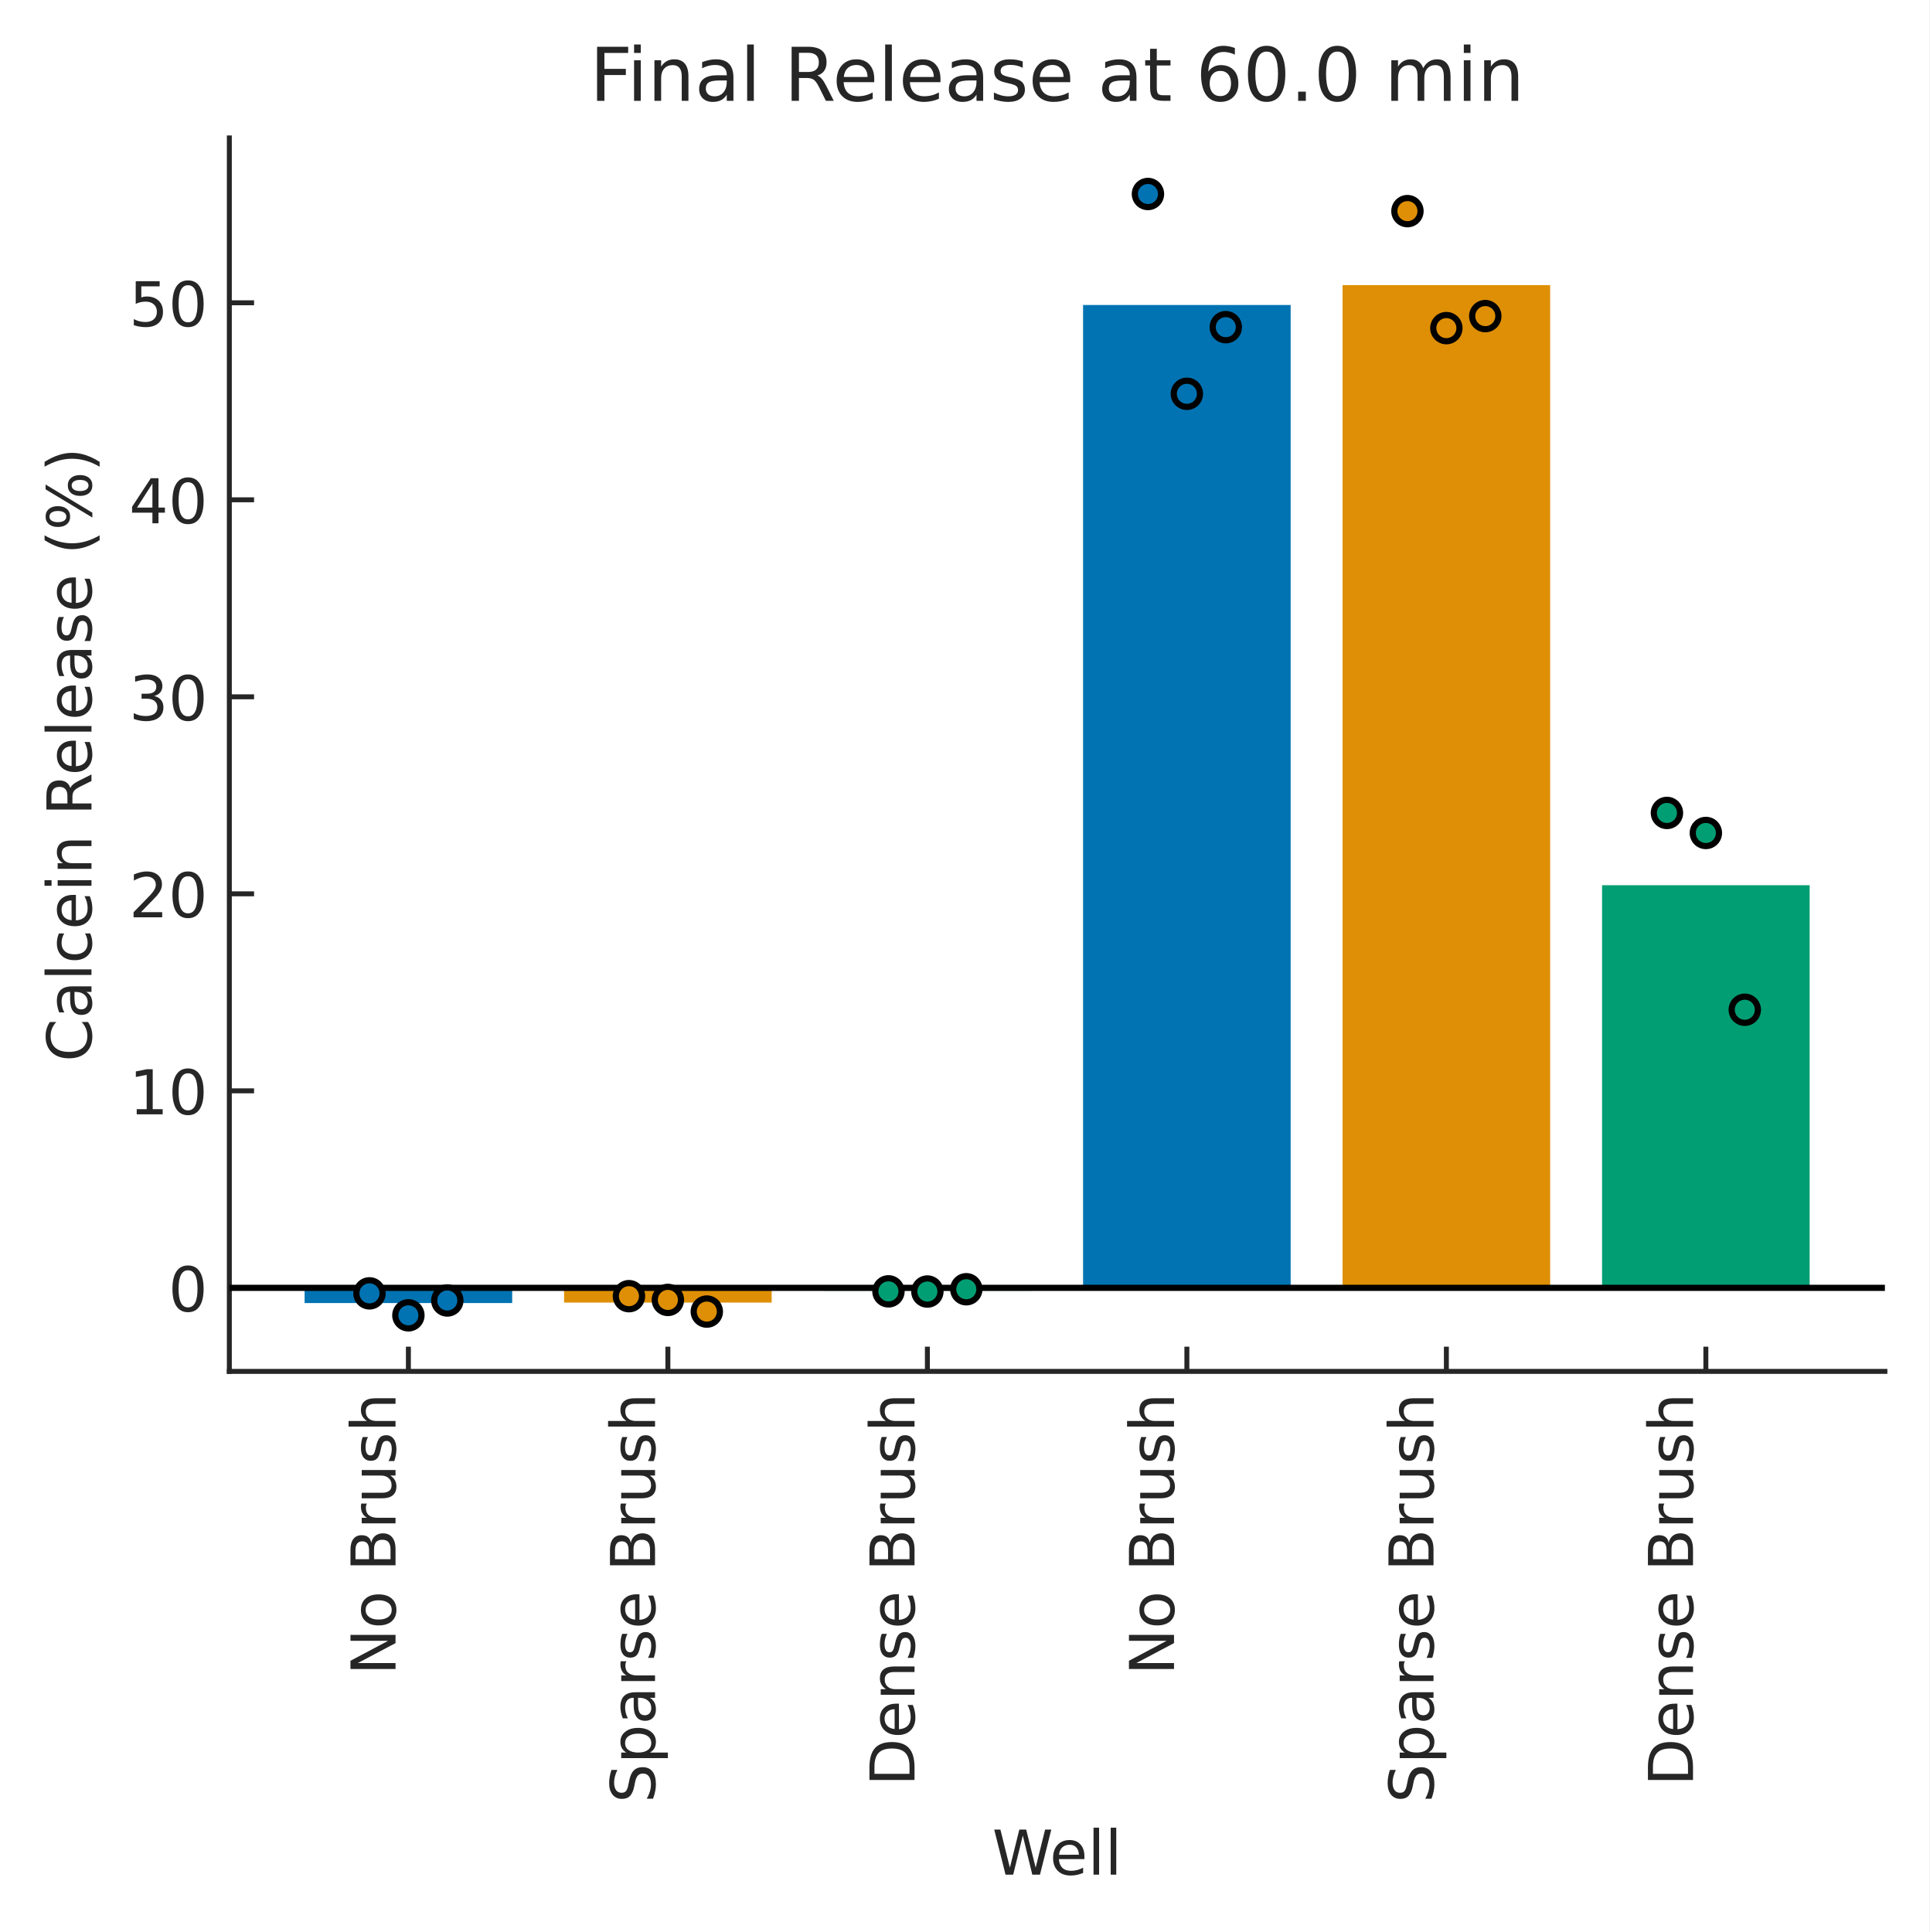
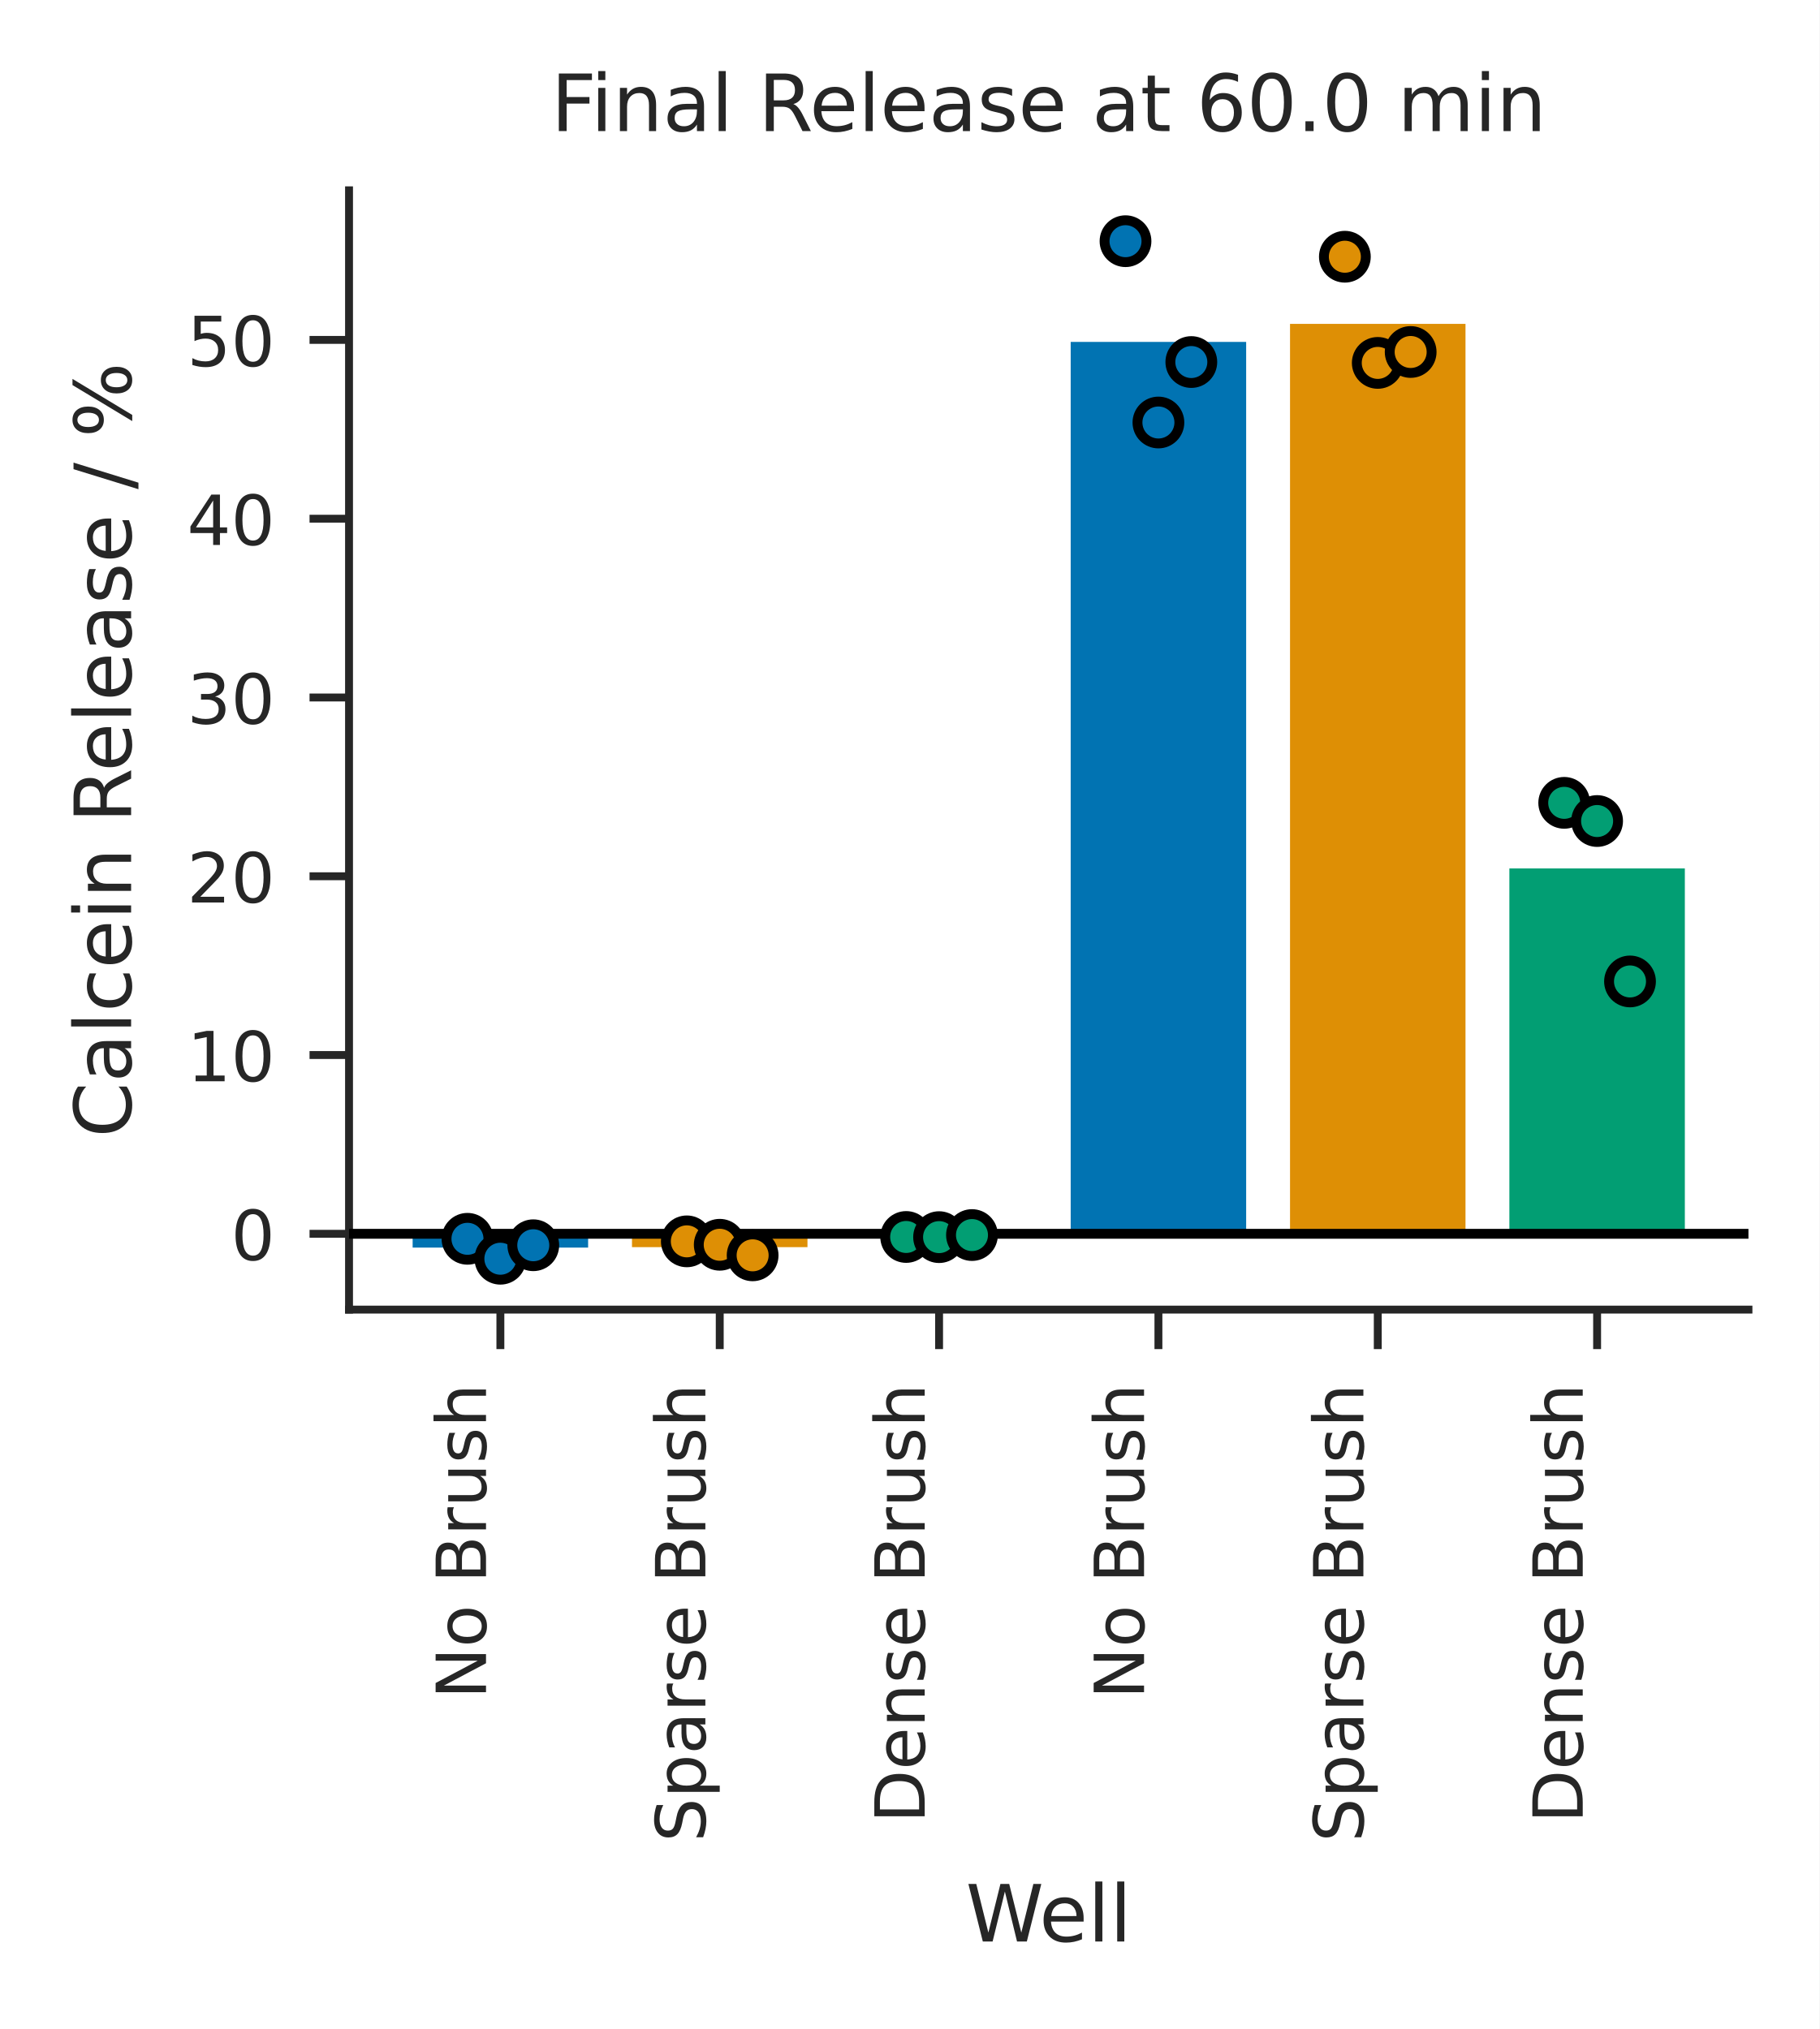
- <svg xmlns="http://www.w3.org/2000/svg" xmlns:xlink="http://www.w3.org/1999/xlink" width="312.143pt" height="312.613pt" viewBox="0 0 312.143 312.613" version="1.1">
+ <svg xmlns="http://www.w3.org/2000/svg" xmlns:xlink="http://www.w3.org/1999/xlink" width="184.282pt" height="205.54pt" viewBox="0 0 184.282 205.54" version="1.1">
  <defs>
    <style type="text/css">*{stroke-linejoin: round; stroke-linecap: butt}</style>
  </defs>
  <g id="figure_1">
    <g id="patch_1">
-       <path d="M 0 312.613  L 312.143 312.613  L 312.143 0  L 0 0  z " style="fill: #ffffff" />
+       <path d="M 0 205.54  L 184.282 205.54  L 184.282 0  L 0 0  z " style="fill: #ffffff" />
    </g>
    <g id="axes_1">
      <g id="patch_2">
-         <path d="M 37.103 221.902  L 304.943 221.902  L 304.943 22.318  L 37.103 22.318  z " style="fill: #ffffff" />
+         <path d="M 35.35 132.665  L 177.082 132.665  L 177.082 19.279  L 35.35 19.279  z " style="fill: #ffffff" />
      </g>
      <g id="matplotlib.axis_1">
        <g id="xtick_1">
          <g id="line2d_1">
            <defs>
-               <path id="md9f1389d0d" d="M 0 0  L 0 -4  " style="stroke: #262626; stroke-width: 0.8" />
+               <path id="md1f7e97b6f" d="M 0 0  L 0 4  " style="stroke: #262626; stroke-width: 0.8" />
            </defs>
            <g>
-               <use xlink:href="#md9f1389d0d" x="66.07" y="221.902" style="fill: #262626; stroke: #262626; stroke-width: 0.8" />
+               <use xlink:href="#md1f7e97b6f" x="50.678" y="132.665" style="fill: #262626; stroke: #262626; stroke-width: 0.8" />
            </g>
          </g>
          <g id="text_1">
-             <g style="fill: #262626" transform="translate(63.99046 271.0365) rotate(-90) scale(0.1 -0.1)">
+             <g style="fill: #262626" transform="translate(49.22263 172.1086) rotate(-90) scale(0.07 -0.07)">
              <defs>
                <path id="DejaVuSans-4e" d="M 628 4666  L 1478 4666  L 3547 763  L 3547 4666  L 4159 4666  L 4159 0  L 3309 0  L 1241 3903  L 1241 0  L 628 0  L 628 4666  z " transform="scale(0.015625)" />
                <path id="DejaVuSans-6f" d="M 1959 3097  Q 1497 3097 1228 2736  Q 959 2375 959 1747  Q 959 1119 1226 758  Q 1494 397 1959 397  Q 2419 397 2687 759  Q 2956 1122 2956 1747  Q 2956 2369 2687 2733  Q 2419 3097 1959 3097  z M 1959 3584  Q 2709 3584 3137 3096  Q 3566 2609 3566 1747  Q 3566 888 3137 398  Q 2709 -91 1959 -91  Q 1206 -91 779 398  Q 353 888 353 1747  Q 353 2609 779 3096  Q 1206 3584 1959 3584  z " transform="scale(0.015625)" />
                <path id="DejaVuSans-20" transform="scale(0.015625)" />
                <path id="DejaVuSans-42" d="M 1259 2228  L 1259 519  L 2272 519  Q 2781 519 3026 730  Q 3272 941 3272 1375  Q 3272 1813 3026 2020  Q 2781 2228 2272 2228  L 1259 2228  z M 1259 4147  L 1259 2741  L 2194 2741  Q 2656 2741 2882 2914  Q 3109 3088 3109 3444  Q 3109 3797 2882 3972  Q 2656 4147 2194 4147  L 1259 4147  z M 628 4666  L 2241 4666  Q 2963 4666 3353 4366  Q 3744 4066 3744 3513  Q 3744 3084 3544 2831  Q 3344 2578 2956 2516  Q 3422 2416 3680 2098  Q 3938 1781 3938 1306  Q 3938 681 3513 340  Q 3088 0 2303 0  L 628 0  L 628 4666  z " transform="scale(0.015625)" />
                <path id="DejaVuSans-72" d="M 2631 2963  Q 2534 3019 2420 3045  Q 2306 3072 2169 3072  Q 1681 3072 1420 2755  Q 1159 2438 1159 1844  L 1159 0  L 581 0  L 581 3500  L 1159 3500  L 1159 2956  Q 1341 3275 1631 3429  Q 1922 3584 2338 3584  Q 2397 3584 2469 3576  Q 2541 3569 2628 3553  L 2631 2963  z " transform="scale(0.015625)" />
                <path id="DejaVuSans-75" d="M 544 1381  L 544 3500  L 1119 3500  L 1119 1403  Q 1119 906 1312 657  Q 1506 409 1894 409  Q 2359 409 2629 706  Q 2900 1003 2900 1516  L 2900 3500  L 3475 3500  L 3475 0  L 2900 0  L 2900 538  Q 2691 219 2414 64  Q 2138 -91 1772 -91  Q 1169 -91 856 284  Q 544 659 544 1381  z M 1991 3584  L 1991 3584  z " transform="scale(0.015625)" />
                <path id="DejaVuSans-73" d="M 2834 3397  L 2834 2853  Q 2591 2978 2328 3040  Q 2066 3103 1784 3103  Q 1356 3103 1142 2972  Q 928 2841 928 2578  Q 928 2378 1081 2264  Q 1234 2150 1697 2047  L 1894 2003  Q 2506 1872 2764 1633  Q 3022 1394 3022 966  Q 3022 478 2636 193  Q 2250 -91 1575 -91  Q 1294 -91 989 -36  Q 684 19 347 128  L 347 722  Q 666 556 975 473  Q 1284 391 1588 391  Q 1994 391 2212 530  Q 2431 669 2431 922  Q 2431 1156 2273 1281  Q 2116 1406 1581 1522  L 1381 1569  Q 847 1681 609 1914  Q 372 2147 372 2553  Q 372 3047 722 3315  Q 1072 3584 1716 3584  Q 2034 3584 2315 3537  Q 2597 3491 2834 3397  z " transform="scale(0.015625)" />
                <path id="DejaVuSans-68" d="M 3513 2113  L 3513 0  L 2938 0  L 2938 2094  Q 2938 2591 2744 2837  Q 2550 3084 2163 3084  Q 1697 3084 1428 2787  Q 1159 2491 1159 1978  L 1159 0  L 581 0  L 581 4863  L 1159 4863  L 1159 2956  Q 1366 3272 1645 3428  Q 1925 3584 2291 3584  Q 2894 3584 3203 3211  Q 3513 2838 3513 2113  z " transform="scale(0.015625)" />
              </defs>
              <use xlink:href="#DejaVuSans-4e" />
              <use xlink:href="#DejaVuSans-6f" transform="translate(74.80469 0)" />
              <use xlink:href="#DejaVuSans-20" transform="translate(135.9863 0)" />
              <use xlink:href="#DejaVuSans-42" transform="translate(167.7734 0)" />
              <use xlink:href="#DejaVuSans-72" transform="translate(236.377 0)" />
              <use xlink:href="#DejaVuSans-75" transform="translate(277.4902 0)" />
              <use xlink:href="#DejaVuSans-73" transform="translate(340.8691 0)" />
              <use xlink:href="#DejaVuSans-68" transform="translate(392.9688 0)" />
            </g>
          </g>
        </g>
        <g id="xtick_2">
          <g id="line2d_2">
            <g>
-               <use xlink:href="#md9f1389d0d" x="108.051" y="221.902" style="fill: #262626; stroke: #262626; stroke-width: 0.8" />
+               <use xlink:href="#md1f7e97b6f" x="72.894" y="132.665" style="fill: #262626; stroke: #262626; stroke-width: 0.8" />
            </g>
          </g>
          <g id="text_2">
-             <g style="fill: #262626" transform="translate(105.9717 291.7349) rotate(-90) scale(0.1 -0.1)">
+             <g style="fill: #262626" transform="translate(71.43772 186.5975) rotate(-90) scale(0.07 -0.07)">
              <defs>
                <path id="DejaVuSans-53" d="M 3425 4513  L 3425 3897  Q 3066 4069 2747 4153  Q 2428 4238 2131 4238  Q 1616 4238 1336 4038  Q 1056 3838 1056 3469  Q 1056 3159 1242 3001  Q 1428 2844 1947 2747  L 2328 2669  Q 3034 2534 3370 2195  Q 3706 1856 3706 1288  Q 3706 609 3251 259  Q 2797 -91 1919 -91  Q 1588 -91 1214 -16  Q 841 59 441 206  L 441 856  Q 825 641 1194 531  Q 1563 422 1919 422  Q 2459 422 2753 634  Q 3047 847 3047 1241  Q 3047 1584 2836 1778  Q 2625 1972 2144 2069  L 1759 2144  Q 1053 2284 737 2584  Q 422 2884 422 3419  Q 422 4038 858 4394  Q 1294 4750 2059 4750  Q 2388 4750 2728 4690  Q 3069 4631 3425 4513  z " transform="scale(0.015625)" />
                <path id="DejaVuSans-70" d="M 1159 525  L 1159 -1331  L 581 -1331  L 581 3500  L 1159 3500  L 1159 2969  Q 1341 3281 1617 3432  Q 1894 3584 2278 3584  Q 2916 3584 3314 3078  Q 3713 2572 3713 1747  Q 3713 922 3314 415  Q 2916 -91 2278 -91  Q 1894 -91 1617 61  Q 1341 213 1159 525  z M 3116 1747  Q 3116 2381 2855 2742  Q 2594 3103 2138 3103  Q 1681 3103 1420 2742  Q 1159 2381 1159 1747  Q 1159 1113 1420 752  Q 1681 391 2138 391  Q 2594 391 2855 752  Q 3116 1113 3116 1747  z " transform="scale(0.015625)" />
                <path id="DejaVuSans-61" d="M 2194 1759  Q 1497 1759 1228 1600  Q 959 1441 959 1056  Q 959 750 1161 570  Q 1363 391 1709 391  Q 2188 391 2477 730  Q 2766 1069 2766 1631  L 2766 1759  L 2194 1759  z M 3341 1997  L 3341 0  L 2766 0  L 2766 531  Q 2569 213 2275 61  Q 1981 -91 1556 -91  Q 1019 -91 701 211  Q 384 513 384 1019  Q 384 1609 779 1909  Q 1175 2209 1959 2209  L 2766 2209  L 2766 2266  Q 2766 2663 2505 2880  Q 2244 3097 1772 3097  Q 1472 3097 1187 3025  Q 903 2953 641 2809  L 641 3341  Q 956 3463 1253 3523  Q 1550 3584 1831 3584  Q 2591 3584 2966 3190  Q 3341 2797 3341 1997  z " transform="scale(0.015625)" />
                <path id="DejaVuSans-65" d="M 3597 1894  L 3597 1613  L 953 1613  Q 991 1019 1311 708  Q 1631 397 2203 397  Q 2534 397 2845 478  Q 3156 559 3463 722  L 3463 178  Q 3153 47 2828 -22  Q 2503 -91 2169 -91  Q 1331 -91 842 396  Q 353 884 353 1716  Q 353 2575 817 3079  Q 1281 3584 2069 3584  Q 2775 3584 3186 3129  Q 3597 2675 3597 1894  z M 3022 2063  Q 3016 2534 2758 2815  Q 2500 3097 2075 3097  Q 1594 3097 1305 2825  Q 1016 2553 972 2059  L 3022 2063  z " transform="scale(0.015625)" />
              </defs>
              <use xlink:href="#DejaVuSans-53" />
              <use xlink:href="#DejaVuSans-70" transform="translate(63.47656 0)" />
              <use xlink:href="#DejaVuSans-61" transform="translate(126.9531 0)" />
              <use xlink:href="#DejaVuSans-72" transform="translate(188.2324 0)" />
              <use xlink:href="#DejaVuSans-73" transform="translate(229.3457 0)" />
              <use xlink:href="#DejaVuSans-65" transform="translate(281.4453 0)" />
              <use xlink:href="#DejaVuSans-20" transform="translate(342.9688 0)" />
              <use xlink:href="#DejaVuSans-42" transform="translate(374.7559 0)" />
              <use xlink:href="#DejaVuSans-72" transform="translate(443.3594 0)" />
              <use xlink:href="#DejaVuSans-75" transform="translate(484.4727 0)" />
              <use xlink:href="#DejaVuSans-73" transform="translate(547.8516 0)" />
              <use xlink:href="#DejaVuSans-68" transform="translate(599.9512 0)" />
            </g>
          </g>
        </g>
        <g id="xtick_3">
          <g id="line2d_3">
            <g>
-               <use xlink:href="#md9f1389d0d" x="150.033" y="221.902" style="fill: #262626; stroke: #262626; stroke-width: 0.8" />
+               <use xlink:href="#md1f7e97b6f" x="95.109" y="132.665" style="fill: #262626; stroke: #262626; stroke-width: 0.8" />
            </g>
          </g>
          <g id="text_3">
-             <g style="fill: #262626" transform="translate(147.9528 288.9896) rotate(-90) scale(0.1 -0.1)">
+             <g style="fill: #262626" transform="translate(93.65282 184.6758) rotate(-90) scale(0.07 -0.07)">
              <defs>
                <path id="DejaVuSans-44" d="M 1259 4147  L 1259 519  L 2022 519  Q 2988 519 3436 956  Q 3884 1394 3884 2338  Q 3884 3275 3436 3711  Q 2988 4147 2022 4147  L 1259 4147  z M 628 4666  L 1925 4666  Q 3281 4666 3915 4102  Q 4550 3538 4550 2338  Q 4550 1131 3912 565  Q 3275 0 1925 0  L 628 0  L 628 4666  z " transform="scale(0.015625)" />
                <path id="DejaVuSans-6e" d="M 3513 2113  L 3513 0  L 2938 0  L 2938 2094  Q 2938 2591 2744 2837  Q 2550 3084 2163 3084  Q 1697 3084 1428 2787  Q 1159 2491 1159 1978  L 1159 0  L 581 0  L 581 3500  L 1159 3500  L 1159 2956  Q 1366 3272 1645 3428  Q 1925 3584 2291 3584  Q 2894 3584 3203 3211  Q 3513 2838 3513 2113  z " transform="scale(0.015625)" />
              </defs>
              <use xlink:href="#DejaVuSans-44" />
              <use xlink:href="#DejaVuSans-65" transform="translate(77.00195 0)" />
              <use xlink:href="#DejaVuSans-6e" transform="translate(138.5254 0)" />
              <use xlink:href="#DejaVuSans-73" transform="translate(201.9043 0)" />
              <use xlink:href="#DejaVuSans-65" transform="translate(254.0039 0)" />
              <use xlink:href="#DejaVuSans-20" transform="translate(315.5273 0)" />
              <use xlink:href="#DejaVuSans-42" transform="translate(347.3145 0)" />
              <use xlink:href="#DejaVuSans-72" transform="translate(415.918 0)" />
              <use xlink:href="#DejaVuSans-75" transform="translate(457.0312 0)" />
              <use xlink:href="#DejaVuSans-73" transform="translate(520.4102 0)" />
              <use xlink:href="#DejaVuSans-68" transform="translate(572.5098 0)" />
            </g>
          </g>
        </g>
        <g id="xtick_4">
          <g id="line2d_4">
            <g>
-               <use xlink:href="#md9f1389d0d" x="192.014" y="221.902" style="fill: #262626; stroke: #262626; stroke-width: 0.8" />
+               <use xlink:href="#md1f7e97b6f" x="117.324" y="132.665" style="fill: #262626; stroke: #262626; stroke-width: 0.8" />
            </g>
          </g>
          <g id="text_4">
-             <g style="fill: #262626" transform="translate(189.934 271.0365) rotate(-90) scale(0.1 -0.1)">
+             <g style="fill: #262626" transform="translate(115.8679 172.1086) rotate(-90) scale(0.07 -0.07)">
              <use xlink:href="#DejaVuSans-4e" />
              <use xlink:href="#DejaVuSans-6f" transform="translate(74.80469 0)" />
              <use xlink:href="#DejaVuSans-20" transform="translate(135.9863 0)" />
              <use xlink:href="#DejaVuSans-42" transform="translate(167.7734 0)" />
              <use xlink:href="#DejaVuSans-72" transform="translate(236.377 0)" />
              <use xlink:href="#DejaVuSans-75" transform="translate(277.4902 0)" />
              <use xlink:href="#DejaVuSans-73" transform="translate(340.8691 0)" />
              <use xlink:href="#DejaVuSans-68" transform="translate(392.9688 0)" />
            </g>
          </g>
        </g>
        <g id="xtick_5">
          <g id="line2d_5">
            <g>
-               <use xlink:href="#md9f1389d0d" x="233.995" y="221.902" style="fill: #262626; stroke: #262626; stroke-width: 0.8" />
+               <use xlink:href="#md1f7e97b6f" x="139.539" y="132.665" style="fill: #262626; stroke: #262626; stroke-width: 0.8" />
            </g>
          </g>
          <g id="text_5">
-             <g style="fill: #262626" transform="translate(231.9152 291.7349) rotate(-90) scale(0.1 -0.1)">
+             <g style="fill: #262626" transform="translate(138.083 186.5975) rotate(-90) scale(0.07 -0.07)">
              <use xlink:href="#DejaVuSans-53" />
              <use xlink:href="#DejaVuSans-70" transform="translate(63.47656 0)" />
              <use xlink:href="#DejaVuSans-61" transform="translate(126.9531 0)" />
              <use xlink:href="#DejaVuSans-72" transform="translate(188.2324 0)" />
              <use xlink:href="#DejaVuSans-73" transform="translate(229.3457 0)" />
              <use xlink:href="#DejaVuSans-65" transform="translate(281.4453 0)" />
              <use xlink:href="#DejaVuSans-20" transform="translate(342.9688 0)" />
              <use xlink:href="#DejaVuSans-42" transform="translate(374.7559 0)" />
              <use xlink:href="#DejaVuSans-72" transform="translate(443.3594 0)" />
              <use xlink:href="#DejaVuSans-75" transform="translate(484.4727 0)" />
              <use xlink:href="#DejaVuSans-73" transform="translate(547.8516 0)" />
              <use xlink:href="#DejaVuSans-68" transform="translate(599.9512 0)" />
            </g>
          </g>
        </g>
        <g id="xtick_6">
          <g id="line2d_6">
            <g>
-               <use xlink:href="#md9f1389d0d" x="275.976" y="221.902" style="fill: #262626; stroke: #262626; stroke-width: 0.8" />
+               <use xlink:href="#md1f7e97b6f" x="161.754" y="132.665" style="fill: #262626; stroke: #262626; stroke-width: 0.8" />
            </g>
          </g>
          <g id="text_6">
-             <g style="fill: #262626" transform="translate(273.8964 288.9896) rotate(-90) scale(0.1 -0.1)">
+             <g style="fill: #262626" transform="translate(160.2981 184.6758) rotate(-90) scale(0.07 -0.07)">
              <use xlink:href="#DejaVuSans-44" />
              <use xlink:href="#DejaVuSans-65" transform="translate(77.00195 0)" />
              <use xlink:href="#DejaVuSans-6e" transform="translate(138.5254 0)" />
              <use xlink:href="#DejaVuSans-73" transform="translate(201.9043 0)" />
              <use xlink:href="#DejaVuSans-65" transform="translate(254.0039 0)" />
              <use xlink:href="#DejaVuSans-20" transform="translate(315.5273 0)" />
              <use xlink:href="#DejaVuSans-42" transform="translate(347.3145 0)" />
              <use xlink:href="#DejaVuSans-72" transform="translate(415.918 0)" />
              <use xlink:href="#DejaVuSans-75" transform="translate(457.0312 0)" />
              <use xlink:href="#DejaVuSans-73" transform="translate(520.4102 0)" />
              <use xlink:href="#DejaVuSans-68" transform="translate(572.5098 0)" />
            </g>
          </g>
        </g>
        <g id="text_7">
-           <g style="fill: #262626" transform="translate(160.5184 303.3334) scale(0.1 -0.1)">
+           <g style="fill: #262626" transform="translate(97.81239 196.6763) scale(0.08 -0.08)">
            <defs>
              <path id="DejaVuSans-57" d="M 213 4666  L 850 4666  L 1831 722  L 2809 4666  L 3519 4666  L 4500 722  L 5478 4666  L 6119 4666  L 4947 0  L 4153 0  L 3169 4050  L 2175 0  L 1381 0  L 213 4666  z " transform="scale(0.015625)" />
              <path id="DejaVuSans-6c" d="M 603 4863  L 1178 4863  L 1178 0  L 603 0  L 603 4863  z " transform="scale(0.015625)" />
            </defs>
            <use xlink:href="#DejaVuSans-57" />
            <use xlink:href="#DejaVuSans-65" transform="translate(93.00195 0)" />
            <use xlink:href="#DejaVuSans-6c" transform="translate(154.5254 0)" />
            <use xlink:href="#DejaVuSans-6c" transform="translate(182.3086 0)" />
          </g>
        </g>
      </g>
      <g id="matplotlib.axis_2">
        <g id="ytick_1">
          <g id="line2d_7">
            <defs>
-               <path id="m6a4fdbbf74" d="M 0 0  L 4 0  " style="stroke: #262626; stroke-width: 0.8" />
+               <path id="m9049301c0d" d="M 0 0  L -4 0  " style="stroke: #262626; stroke-width: 0.8" />
            </defs>
            <g>
-               <use xlink:href="#m6a4fdbbf74" x="37.103" y="208.385" style="fill: #262626; stroke: #262626; stroke-width: 0.8" />
+               <use xlink:href="#m9049301c0d" x="35.35" y="124.985" style="fill: #262626; stroke: #262626; stroke-width: 0.8" />
            </g>
          </g>
          <g id="text_8">
-             <g style="fill: #262626" transform="translate(27.24063 212.1838) scale(0.1 -0.1)">
+             <g style="fill: #262626" transform="translate(23.39625 127.6446) scale(0.07 -0.07)">
              <defs>
                <path id="DejaVuSans-30" d="M 2034 4250  Q 1547 4250 1301 3770  Q 1056 3291 1056 2328  Q 1056 1369 1301 889  Q 1547 409 2034 409  Q 2525 409 2770 889  Q 3016 1369 3016 2328  Q 3016 3291 2770 3770  Q 2525 4250 2034 4250  z M 2034 4750  Q 2819 4750 3233 4129  Q 3647 3509 3647 2328  Q 3647 1150 3233 529  Q 2819 -91 2034 -91  Q 1250 -91 836 529  Q 422 1150 422 2328  Q 422 3509 836 4129  Q 1250 4750 2034 4750  z " transform="scale(0.015625)" />
              </defs>
              <use xlink:href="#DejaVuSans-30" />
            </g>
          </g>
        </g>
        <g id="ytick_2">
          <g id="line2d_8">
            <g>
-               <use xlink:href="#m6a4fdbbf74" x="37.103" y="176.506" style="fill: #262626; stroke: #262626; stroke-width: 0.8" />
+               <use xlink:href="#m9049301c0d" x="35.35" y="106.875" style="fill: #262626; stroke: #262626; stroke-width: 0.8" />
            </g>
          </g>
          <g id="text_9">
-             <g style="fill: #262626" transform="translate(20.87813 180.3056) scale(0.1 -0.1)">
+             <g style="fill: #262626" transform="translate(18.9425 109.5342) scale(0.07 -0.07)">
              <defs>
                <path id="DejaVuSans-31" d="M 794 531  L 1825 531  L 1825 4091  L 703 3866  L 703 4441  L 1819 4666  L 2450 4666  L 2450 531  L 3481 531  L 3481 0  L 794 0  L 794 531  z " transform="scale(0.015625)" />
              </defs>
              <use xlink:href="#DejaVuSans-31" />
              <use xlink:href="#DejaVuSans-30" transform="translate(63.62305 0)" />
            </g>
          </g>
        </g>
        <g id="ytick_3">
          <g id="line2d_9">
            <g>
-               <use xlink:href="#m6a4fdbbf74" x="37.103" y="144.628" style="fill: #262626; stroke: #262626; stroke-width: 0.8" />
+               <use xlink:href="#m9049301c0d" x="35.35" y="88.764" style="fill: #262626; stroke: #262626; stroke-width: 0.8" />
            </g>
          </g>
          <g id="text_10">
-             <g style="fill: #262626" transform="translate(20.87813 148.4274) scale(0.1 -0.1)">
+             <g style="fill: #262626" transform="translate(18.9425 91.42388) scale(0.07 -0.07)">
              <defs>
                <path id="DejaVuSans-32" d="M 1228 531  L 3431 531  L 3431 0  L 469 0  L 469 531  Q 828 903 1448 1529  Q 2069 2156 2228 2338  Q 2531 2678 2651 2914  Q 2772 3150 2772 3378  Q 2772 3750 2511 3984  Q 2250 4219 1831 4219  Q 1534 4219 1204 4116  Q 875 4013 500 3803  L 500 4441  Q 881 4594 1212 4672  Q 1544 4750 1819 4750  Q 2544 4750 2975 4387  Q 3406 4025 3406 3419  Q 3406 3131 3298 2873  Q 3191 2616 2906 2266  Q 2828 2175 2409 1742  Q 1991 1309 1228 531  z " transform="scale(0.015625)" />
              </defs>
              <use xlink:href="#DejaVuSans-32" />
              <use xlink:href="#DejaVuSans-30" transform="translate(63.62305 0)" />
            </g>
          </g>
        </g>
        <g id="ytick_4">
          <g id="line2d_10">
            <g>
-               <use xlink:href="#m6a4fdbbf74" x="37.103" y="112.75" style="fill: #262626; stroke: #262626; stroke-width: 0.8" />
+               <use xlink:href="#m9049301c0d" x="35.35" y="70.654" style="fill: #262626; stroke: #262626; stroke-width: 0.8" />
            </g>
          </g>
          <g id="text_11">
-             <g style="fill: #262626" transform="translate(20.87813 116.5492) scale(0.1 -0.1)">
+             <g style="fill: #262626" transform="translate(18.9425 73.31353) scale(0.07 -0.07)">
              <defs>
                <path id="DejaVuSans-33" d="M 2597 2516  Q 3050 2419 3304 2112  Q 3559 1806 3559 1356  Q 3559 666 3084 287  Q 2609 -91 1734 -91  Q 1441 -91 1130 -33  Q 819 25 488 141  L 488 750  Q 750 597 1062 519  Q 1375 441 1716 441  Q 2309 441 2620 675  Q 2931 909 2931 1356  Q 2931 1769 2642 2001  Q 2353 2234 1838 2234  L 1294 2234  L 1294 2753  L 1863 2753  Q 2328 2753 2575 2939  Q 2822 3125 2822 3475  Q 2822 3834 2567 4026  Q 2313 4219 1838 4219  Q 1578 4219 1281 4162  Q 984 4106 628 3988  L 628 4550  Q 988 4650 1302 4700  Q 1616 4750 1894 4750  Q 2613 4750 3031 4423  Q 3450 4097 3450 3541  Q 3450 3153 3228 2886  Q 3006 2619 2597 2516  z " transform="scale(0.015625)" />
              </defs>
              <use xlink:href="#DejaVuSans-33" />
              <use xlink:href="#DejaVuSans-30" transform="translate(63.62305 0)" />
            </g>
          </g>
        </g>
        <g id="ytick_5">
          <g id="line2d_11">
            <g>
-               <use xlink:href="#m6a4fdbbf74" x="37.103" y="80.872" style="fill: #262626; stroke: #262626; stroke-width: 0.8" />
+               <use xlink:href="#m9049301c0d" x="35.35" y="52.544" style="fill: #262626; stroke: #262626; stroke-width: 0.8" />
            </g>
          </g>
          <g id="text_12">
-             <g style="fill: #262626" transform="translate(20.87813 84.67104) scale(0.1 -0.1)">
+             <g style="fill: #262626" transform="translate(18.9425 55.20319) scale(0.07 -0.07)">
              <defs>
                <path id="DejaVuSans-34" d="M 2419 4116  L 825 1625  L 2419 1625  L 2419 4116  z M 2253 4666  L 3047 4666  L 3047 1625  L 3713 1625  L 3713 1100  L 3047 1100  L 3047 0  L 2419 0  L 2419 1100  L 313 1100  L 313 1709  L 2253 4666  z " transform="scale(0.015625)" />
              </defs>
              <use xlink:href="#DejaVuSans-34" />
              <use xlink:href="#DejaVuSans-30" transform="translate(63.62305 0)" />
            </g>
          </g>
        </g>
        <g id="ytick_6">
          <g id="line2d_12">
            <g>
-               <use xlink:href="#m6a4fdbbf74" x="37.103" y="48.994" style="fill: #262626; stroke: #262626; stroke-width: 0.8" />
+               <use xlink:href="#m9049301c0d" x="35.35" y="34.433" style="fill: #262626; stroke: #262626; stroke-width: 0.8" />
            </g>
          </g>
          <g id="text_13">
-             <g style="fill: #262626" transform="translate(20.87813 52.79285) scale(0.1 -0.1)">
+             <g style="fill: #262626" transform="translate(18.9425 37.09284) scale(0.07 -0.07)">
              <defs>
                <path id="DejaVuSans-35" d="M 691 4666  L 3169 4666  L 3169 4134  L 1269 4134  L 1269 2991  Q 1406 3038 1543 3061  Q 1681 3084 1819 3084  Q 2600 3084 3056 2656  Q 3513 2228 3513 1497  Q 3513 744 3044 326  Q 2575 -91 1722 -91  Q 1428 -91 1123 -41  Q 819 9 494 109  L 494 744  Q 775 591 1075 516  Q 1375 441 1709 441  Q 2250 441 2565 725  Q 2881 1009 2881 1497  Q 2881 1984 2565 2268  Q 2250 2553 1709 2553  Q 1456 2553 1204 2497  Q 953 2441 691 2322  L 691 4666  z " transform="scale(0.015625)" />
              </defs>
              <use xlink:href="#DejaVuSans-35" />
              <use xlink:href="#DejaVuSans-30" transform="translate(63.62305 0)" />
            </g>
          </g>
        </g>
        <g id="text_14">
-           <g style="fill: #262626" transform="translate(14.79844 171.8054) rotate(-90) scale(0.1 -0.1)">
+           <g style="fill: #262626" transform="translate(13.27875 115.2254) rotate(-90) scale(0.08 -0.08)">
            <defs>
              <path id="DejaVuSans-43" d="M 4122 4306  L 4122 3641  Q 3803 3938 3442 4084  Q 3081 4231 2675 4231  Q 1875 4231 1450 3742  Q 1025 3253 1025 2328  Q 1025 1406 1450 917  Q 1875 428 2675 428  Q 3081 428 3442 575  Q 3803 722 4122 1019  L 4122 359  Q 3791 134 3420 21  Q 3050 -91 2638 -91  Q 1578 -91 968 557  Q 359 1206 359 2328  Q 359 3453 968 4101  Q 1578 4750 2638 4750  Q 3056 4750 3426 4639  Q 3797 4528 4122 4306  z " transform="scale(0.015625)" />
              <path id="DejaVuSans-63" d="M 3122 3366  L 3122 2828  Q 2878 2963 2633 3030  Q 2388 3097 2138 3097  Q 1578 3097 1268 2742  Q 959 2388 959 1747  Q 959 1106 1268 751  Q 1578 397 2138 397  Q 2388 397 2633 464  Q 2878 531 3122 666  L 3122 134  Q 2881 22 2623 -34  Q 2366 -91 2075 -91  Q 1284 -91 818 406  Q 353 903 353 1747  Q 353 2603 823 3093  Q 1294 3584 2113 3584  Q 2378 3584 2631 3529  Q 2884 3475 3122 3366  z " transform="scale(0.015625)" />
              <path id="DejaVuSans-69" d="M 603 3500  L 1178 3500  L 1178 0  L 603 0  L 603 3500  z M 603 4863  L 1178 4863  L 1178 4134  L 603 4134  L 603 4863  z " transform="scale(0.015625)" />
              <path id="DejaVuSans-52" d="M 2841 2188  Q 3044 2119 3236 1894  Q 3428 1669 3622 1275  L 4263 0  L 3584 0  L 2988 1197  Q 2756 1666 2539 1819  Q 2322 1972 1947 1972  L 1259 1972  L 1259 0  L 628 0  L 628 4666  L 2053 4666  Q 2853 4666 3247 4331  Q 3641 3997 3641 3322  Q 3641 2881 3436 2590  Q 3231 2300 2841 2188  z M 1259 4147  L 1259 2491  L 2053 2491  Q 2509 2491 2742 2702  Q 2975 2913 2975 3322  Q 2975 3731 2742 3939  Q 2509 4147 2053 4147  L 1259 4147  z " transform="scale(0.015625)" />
-               <path id="DejaVuSans-28" d="M 1984 4856  Q 1566 4138 1362 3434  Q 1159 2731 1159 2009  Q 1159 1288 1364 580  Q 1569 -128 1984 -844  L 1484 -844  Q 1016 -109 783 600  Q 550 1309 550 2009  Q 550 2706 781 3412  Q 1013 4119 1484 4856  L 1984 4856  z " transform="scale(0.015625)" />
+               <path id="DejaVuSans-2f" d="M 1625 4666  L 2156 4666  L 531 -594  L 0 -594  L 1625 4666  z " transform="scale(0.015625)" />
              <path id="DejaVuSans-25" d="M 4653 2053  Q 4381 2053 4226 1822  Q 4072 1591 4072 1178  Q 4072 772 4226 539  Q 4381 306 4653 306  Q 4919 306 5073 539  Q 5228 772 5228 1178  Q 5228 1588 5073 1820  Q 4919 2053 4653 2053  z M 4653 2450  Q 5147 2450 5437 2106  Q 5728 1763 5728 1178  Q 5728 594 5436 251  Q 5144 -91 4653 -91  Q 4153 -91 3862 251  Q 3572 594 3572 1178  Q 3572 1766 3864 2108  Q 4156 2450 4653 2450  z M 1428 4353  Q 1159 4353 1004 4120  Q 850 3888 850 3481  Q 850 3069 1003 2837  Q 1156 2606 1428 2606  Q 1700 2606 1854 2837  Q 2009 3069 2009 3481  Q 2009 3884 1853 4118  Q 1697 4353 1428 4353  z M 4250 4750  L 4750 4750  L 1831 -91  L 1331 -91  L 4250 4750  z M 1428 4750  Q 1922 4750 2215 4408  Q 2509 4066 2509 3481  Q 2509 2891 2217 2550  Q 1925 2209 1428 2209  Q 931 2209 642 2551  Q 353 2894 353 3481  Q 353 4063 643 4406  Q 934 4750 1428 4750  z " transform="scale(0.015625)" />
-               <path id="DejaVuSans-29" d="M 513 4856  L 1013 4856  Q 1481 4119 1714 3412  Q 1947 2706 1947 2009  Q 1947 1309 1714 600  Q 1481 -109 1013 -844  L 513 -844  Q 928 -128 1133 580  Q 1338 1288 1338 2009  Q 1338 2731 1133 3434  Q 928 4138 513 4856  z " transform="scale(0.015625)" />
            </defs>
            <use xlink:href="#DejaVuSans-43" />
            <use xlink:href="#DejaVuSans-61" transform="translate(69.82422 0)" />
            <use xlink:href="#DejaVuSans-6c" transform="translate(131.1035 0)" />
            <use xlink:href="#DejaVuSans-63" transform="translate(158.8867 0)" />
            <use xlink:href="#DejaVuSans-65" transform="translate(213.8672 0)" />
            <use xlink:href="#DejaVuSans-69" transform="translate(275.3906 0)" />
            <use xlink:href="#DejaVuSans-6e" transform="translate(303.1738 0)" />
            <use xlink:href="#DejaVuSans-20" transform="translate(366.5527 0)" />
            <use xlink:href="#DejaVuSans-52" transform="translate(398.3398 0)" />
            <use xlink:href="#DejaVuSans-65" transform="translate(463.3223 0)" />
            <use xlink:href="#DejaVuSans-6c" transform="translate(524.8457 0)" />
            <use xlink:href="#DejaVuSans-65" transform="translate(552.6289 0)" />
            <use xlink:href="#DejaVuSans-61" transform="translate(614.1523 0)" />
            <use xlink:href="#DejaVuSans-73" transform="translate(675.4316 0)" />
            <use xlink:href="#DejaVuSans-65" transform="translate(727.5312 0)" />
            <use xlink:href="#DejaVuSans-20" transform="translate(789.0547 0)" />
-             <use xlink:href="#DejaVuSans-28" transform="translate(820.8418 0)" />
-             <use xlink:href="#DejaVuSans-25" transform="translate(859.8555 0)" />
-             <use xlink:href="#DejaVuSans-29" transform="translate(954.875 0)" />
+             <use xlink:href="#DejaVuSans-2f" transform="translate(820.8418 0)" />
+             <use xlink:href="#DejaVuSans-20" transform="translate(854.5332 0)" />
+             <use xlink:href="#DejaVuSans-25" transform="translate(886.3203 0)" />
          </g>
        </g>
      </g>
      <g id="patch_3">
-         <path d="M 49.278 208.385  L 82.863 208.385  L 82.863 210.844  L 49.278 210.844  z " clip-path="url(#paf4701045e)" style="fill: #0173b2" />
+         <path d="M 41.792 124.985  L 59.564 124.985  L 59.564 126.383  L 41.792 126.383  z " clip-path="url(#pcf87c5c8d5)" style="fill: #0173b2" />
      </g>
      <g id="patch_4">
-         <path d="M 91.259 208.385  L 124.844 208.385  L 124.844 210.765  L 91.259 210.765  z " clip-path="url(#paf4701045e)" style="fill: #de8f05" />
+         <path d="M 64.007 124.985  L 81.78 124.985  L 81.78 126.337  L 64.007 126.337  z " clip-path="url(#pcf87c5c8d5)" style="fill: #de8f05" />
      </g>
      <g id="patch_5">
-         <path d="M 133.24 208.385  L 166.825 208.385  L 166.825 208.847  L 133.24 208.847  z " clip-path="url(#paf4701045e)" style="fill: #029e73" />
+         <path d="M 86.223 124.985  L 103.995 124.985  L 103.995 125.248  L 86.223 125.248  z " clip-path="url(#pcf87c5c8d5)" style="fill: #029e73" />
      </g>
      <g id="patch_6">
-         <path d="M 175.221 208.385  L 208.806 208.385  L 208.806 49.35  L 175.221 49.35  z " clip-path="url(#paf4701045e)" style="fill: #0173b2" />
+         <path d="M 108.438 124.985  L 126.21 124.985  L 126.21 34.636  L 108.438 34.636  z " clip-path="url(#pcf87c5c8d5)" style="fill: #0173b2" />
      </g>
      <g id="patch_7">
-         <path d="M 217.202 208.385  L 250.787 208.385  L 250.787 46.134  L 217.202 46.134  z " clip-path="url(#paf4701045e)" style="fill: #de8f05" />
+         <path d="M 130.653 124.985  L 148.425 124.985  L 148.425 32.809  L 130.653 32.809  z " clip-path="url(#pcf87c5c8d5)" style="fill: #de8f05" />
      </g>
      <g id="patch_8">
-         <path d="M 259.184 208.385  L 292.769 208.385  L 292.769 143.236  L 259.184 143.236  z " clip-path="url(#paf4701045e)" style="fill: #029e73" />
+         <path d="M 152.868 124.985  L 170.64 124.985  L 170.64 87.974  L 152.868 87.974  z " clip-path="url(#pcf87c5c8d5)" style="fill: #029e73" />
      </g>
      <g id="patch_9">
-         <path d="M 37.103 221.902  L 37.103 22.318  " style="fill: none; stroke: #262626; stroke-width: 0.8; stroke-linejoin: miter; stroke-linecap: square" />
+         <path d="M 35.35 132.665  L 35.35 19.279  " style="fill: none; stroke: #262626; stroke-width: 0.8; stroke-linejoin: miter; stroke-linecap: square" />
      </g>
      <g id="patch_10">
-         <path d="M 37.103 221.902  L 304.943 221.902  " style="fill: none; stroke: #262626; stroke-width: 0.8; stroke-linejoin: miter; stroke-linecap: square" />
+         <path d="M 35.35 132.665  L 177.082 132.665  " style="fill: none; stroke: #262626; stroke-width: 0.8; stroke-linejoin: miter; stroke-linecap: square" />
      </g>
      <g id="text_15">
-         <g style="fill: #262626" transform="translate(95.42031 16.31812) scale(0.12 -0.12)">
+         <g style="fill: #262626" transform="translate(55.81427 13.27875) scale(0.08 -0.08)">
          <defs>
            <path id="DejaVuSans-46" d="M 628 4666  L 3309 4666  L 3309 4134  L 1259 4134  L 1259 2759  L 3109 2759  L 3109 2228  L 1259 2228  L 1259 0  L 628 0  L 628 4666  z " transform="scale(0.015625)" />
            <path id="DejaVuSans-74" d="M 1172 4494  L 1172 3500  L 2356 3500  L 2356 3053  L 1172 3053  L 1172 1153  Q 1172 725 1289 603  Q 1406 481 1766 481  L 2356 481  L 2356 0  L 1766 0  Q 1100 0 847 248  Q 594 497 594 1153  L 594 3053  L 172 3053  L 172 3500  L 594 3500  L 594 4494  L 1172 4494  z " transform="scale(0.015625)" />
            <path id="DejaVuSans-36" d="M 2113 2584  Q 1688 2584 1439 2293  Q 1191 2003 1191 1497  Q 1191 994 1439 701  Q 1688 409 2113 409  Q 2538 409 2786 701  Q 3034 994 3034 1497  Q 3034 2003 2786 2293  Q 2538 2584 2113 2584  z M 3366 4563  L 3366 3988  Q 3128 4100 2886 4159  Q 2644 4219 2406 4219  Q 1781 4219 1451 3797  Q 1122 3375 1075 2522  Q 1259 2794 1537 2939  Q 1816 3084 2150 3084  Q 2853 3084 3261 2657  Q 3669 2231 3669 1497  Q 3669 778 3244 343  Q 2819 -91 2113 -91  Q 1303 -91 875 529  Q 447 1150 447 2328  Q 447 3434 972 4092  Q 1497 4750 2381 4750  Q 2619 4750 2861 4703  Q 3103 4656 3366 4563  z " transform="scale(0.015625)" />
            <path id="DejaVuSans-2e" d="M 684 794  L 1344 794  L 1344 0  L 684 0  L 684 794  z " transform="scale(0.015625)" />
            <path id="DejaVuSans-6d" d="M 3328 2828  Q 3544 3216 3844 3400  Q 4144 3584 4550 3584  Q 5097 3584 5394 3201  Q 5691 2819 5691 2113  L 5691 0  L 5113 0  L 5113 2094  Q 5113 2597 4934 2840  Q 4756 3084 4391 3084  Q 3944 3084 3684 2787  Q 3425 2491 3425 1978  L 3425 0  L 2847 0  L 2847 2094  Q 2847 2600 2669 2842  Q 2491 3084 2119 3084  Q 1678 3084 1418 2786  Q 1159 2488 1159 1978  L 1159 0  L 581 0  L 581 3500  L 1159 3500  L 1159 2956  Q 1356 3278 1631 3431  Q 1906 3584 2284 3584  Q 2666 3584 2933 3390  Q 3200 3197 3328 2828  z " transform="scale(0.015625)" />
          </defs>
          <use xlink:href="#DejaVuSans-46" />
          <use xlink:href="#DejaVuSans-69" transform="translate(50.26953 0)" />
          <use xlink:href="#DejaVuSans-6e" transform="translate(78.05273 0)" />
          <use xlink:href="#DejaVuSans-61" transform="translate(141.4316 0)" />
          <use xlink:href="#DejaVuSans-6c" transform="translate(202.7109 0)" />
          <use xlink:href="#DejaVuSans-20" transform="translate(230.4941 0)" />
          <use xlink:href="#DejaVuSans-52" transform="translate(262.2812 0)" />
          <use xlink:href="#DejaVuSans-65" transform="translate(327.2637 0)" />
          <use xlink:href="#DejaVuSans-6c" transform="translate(388.7871 0)" />
          <use xlink:href="#DejaVuSans-65" transform="translate(416.5703 0)" />
          <use xlink:href="#DejaVuSans-61" transform="translate(478.0938 0)" />
          <use xlink:href="#DejaVuSans-73" transform="translate(539.373 0)" />
          <use xlink:href="#DejaVuSans-65" transform="translate(591.4727 0)" />
          <use xlink:href="#DejaVuSans-20" transform="translate(652.9961 0)" />
          <use xlink:href="#DejaVuSans-61" transform="translate(684.7832 0)" />
          <use xlink:href="#DejaVuSans-74" transform="translate(746.0625 0)" />
          <use xlink:href="#DejaVuSans-20" transform="translate(785.2715 0)" />
          <use xlink:href="#DejaVuSans-36" transform="translate(817.0586 0)" />
          <use xlink:href="#DejaVuSans-30" transform="translate(880.6816 0)" />
          <use xlink:href="#DejaVuSans-2e" transform="translate(944.3047 0)" />
          <use xlink:href="#DejaVuSans-30" transform="translate(976.0918 0)" />
          <use xlink:href="#DejaVuSans-20" transform="translate(1039.715 0)" />
          <use xlink:href="#DejaVuSans-6d" transform="translate(1071.502 0)" />
          <use xlink:href="#DejaVuSans-69" transform="translate(1168.914 0)" />
          <use xlink:href="#DejaVuSans-6e" transform="translate(1196.697 0)" />
        </g>
      </g>
      <g id="line2d_13">
-         <path d="M 37.103 208.385  L 304.943 208.385  " clip-path="url(#paf4701045e)" style="fill: none; stroke: #000000; stroke-linecap: round" />
+         <path d="M 35.35 124.985  L 177.082 124.985  " clip-path="url(#pcf87c5c8d5)" style="fill: none; stroke: #000000; stroke-linecap: round" />
      </g>
      <g id="PathCollection_1">
        <defs>
-           <path id="me52b5d9019" d="M 0 2.121  C 0.563 2.121 1.102 1.898 1.5 1.5  C 1.898 1.102 2.121 0.563 2.121 0  C 2.121 -0.563 1.898 -1.102 1.5 -1.5  C 1.102 -1.898 0.563 -2.121 0 -2.121  C -0.563 -2.121 -1.102 -1.898 -1.5 -1.5  C -1.898 -1.102 -2.121 -0.563 -2.121 0  C -2.121 0.563 -1.898 1.102 -1.5 1.5  C -1.102 1.898 -0.563 2.121 0 2.121  z " style="stroke: #000000" />
+           <path id="m63aad1932b" d="M 0 2.121  C 0.563 2.121 1.102 1.898 1.5 1.5  C 1.898 1.102 2.121 0.563 2.121 0  C 2.121 -0.563 1.898 -1.102 1.5 -1.5  C 1.102 -1.898 0.563 -2.121 0 -2.121  C -0.563 -2.121 -1.102 -1.898 -1.5 -1.5  C -1.898 -1.102 -2.121 -0.563 -2.121 0  C -2.121 0.563 -1.898 1.102 -1.5 1.5  C -1.102 1.898 -0.563 2.121 0 2.121  z " style="stroke: #000000" />
        </defs>
-         <g clip-path="url(#paf4701045e)">
-           <use xlink:href="#me52b5d9019" x="59.773" y="209.276" style="fill: #0173b2; stroke: #000000" />
-           <use xlink:href="#me52b5d9019" x="66.07" y="212.83" style="fill: #0173b2; stroke: #000000" />
-           <use xlink:href="#me52b5d9019" x="72.367" y="210.427" style="fill: #0173b2; stroke: #000000" />
+         <g clip-path="url(#pcf87c5c8d5)">
+           <use xlink:href="#m63aad1932b" x="47.346" y="125.492" style="fill: #0173b2; stroke: #000000" />
+           <use xlink:href="#m63aad1932b" x="50.678" y="127.511" style="fill: #0173b2; stroke: #000000" />
+           <use xlink:href="#m63aad1932b" x="54.011" y="126.145" style="fill: #0173b2; stroke: #000000" />
        </g>
      </g>
      <g id="PathCollection_2">
        <defs>
-           <path id="mda9bd34ee8" d="M 0 2.121  C 0.563 2.121 1.102 1.898 1.5 1.5  C 1.898 1.102 2.121 0.563 2.121 0  C 2.121 -0.563 1.898 -1.102 1.5 -1.5  C 1.102 -1.898 0.563 -2.121 0 -2.121  C -0.563 -2.121 -1.102 -1.898 -1.5 -1.5  C -1.898 -1.102 -2.121 -0.563 -2.121 0  C -2.121 0.563 -1.898 1.102 -1.5 1.5  C -1.102 1.898 -0.563 2.121 0 2.121  z " style="stroke: #000000" />
+           <path id="m9c1990baa4" d="M 0 2.121  C 0.563 2.121 1.102 1.898 1.5 1.5  C 1.898 1.102 2.121 0.563 2.121 0  C 2.121 -0.563 1.898 -1.102 1.5 -1.5  C 1.102 -1.898 0.563 -2.121 0 -2.121  C -0.563 -2.121 -1.102 -1.898 -1.5 -1.5  C -1.898 -1.102 -2.121 -0.563 -2.121 0  C -2.121 0.563 -1.898 1.102 -1.5 1.5  C -1.102 1.898 -0.563 2.121 0 2.121  z " style="stroke: #000000" />
        </defs>
-         <g clip-path="url(#paf4701045e)">
-           <use xlink:href="#mda9bd34ee8" x="101.754" y="209.731" style="fill: #de8f05; stroke: #000000" />
-           <use xlink:href="#mda9bd34ee8" x="108.051" y="210.339" style="fill: #de8f05; stroke: #000000" />
-           <use xlink:href="#mda9bd34ee8" x="114.349" y="212.224" style="fill: #de8f05; stroke: #000000" />
+         <g clip-path="url(#pcf87c5c8d5)">
+           <use xlink:href="#m9c1990baa4" x="69.561" y="125.75" style="fill: #de8f05; stroke: #000000" />
+           <use xlink:href="#m9c1990baa4" x="72.894" y="126.096" style="fill: #de8f05; stroke: #000000" />
+           <use xlink:href="#m9c1990baa4" x="76.226" y="127.166" style="fill: #de8f05; stroke: #000000" />
        </g>
      </g>
      <g id="PathCollection_3">
        <defs>
-           <path id="ma32b4628e6" d="M 0 2.121  C 0.563 2.121 1.102 1.898 1.5 1.5  C 1.898 1.102 2.121 0.563 2.121 0  C 2.121 -0.563 1.898 -1.102 1.5 -1.5  C 1.102 -1.898 0.563 -2.121 0 -2.121  C -0.563 -2.121 -1.102 -1.898 -1.5 -1.5  C -1.898 -1.102 -2.121 -0.563 -2.121 0  C -2.121 0.563 -1.898 1.102 -1.5 1.5  C -1.102 1.898 -0.563 2.121 0 2.121  z " style="stroke: #000000" />
+           <path id="m7687a5344b" d="M 0 2.121  C 0.563 2.121 1.102 1.898 1.5 1.5  C 1.898 1.102 2.121 0.563 2.121 0  C 2.121 -0.563 1.898 -1.102 1.5 -1.5  C 1.102 -1.898 0.563 -2.121 0 -2.121  C -0.563 -2.121 -1.102 -1.898 -1.5 -1.5  C -1.898 -1.102 -2.121 -0.563 -2.121 0  C -2.121 0.563 -1.898 1.102 -1.5 1.5  C -1.102 1.898 -0.563 2.121 0 2.121  z " style="stroke: #000000" />
        </defs>
-         <g clip-path="url(#paf4701045e)">
-           <use xlink:href="#ma32b4628e6" x="143.735" y="208.951" style="fill: #029e73; stroke: #000000" />
-           <use xlink:href="#ma32b4628e6" x="150.033" y="208.979" style="fill: #029e73; stroke: #000000" />
-           <use xlink:href="#ma32b4628e6" x="156.33" y="208.61" style="fill: #029e73; stroke: #000000" />
+         <g clip-path="url(#pcf87c5c8d5)">
+           <use xlink:href="#m7687a5344b" x="91.776" y="125.307" style="fill: #029e73; stroke: #000000" />
+           <use xlink:href="#m7687a5344b" x="95.109" y="125.323" style="fill: #029e73; stroke: #000000" />
+           <use xlink:href="#m7687a5344b" x="98.441" y="125.113" style="fill: #029e73; stroke: #000000" />
        </g>
      </g>
      <g id="PathCollection_4">
-         <g clip-path="url(#paf4701045e)">
-           <use xlink:href="#me52b5d9019" x="185.717" y="31.39" style="fill: #0173b2; stroke: #000000" />
-           <use xlink:href="#me52b5d9019" x="192.014" y="63.721" style="fill: #0173b2; stroke: #000000" />
-           <use xlink:href="#me52b5d9019" x="198.311" y="52.939" style="fill: #0173b2; stroke: #000000" />
+         <g clip-path="url(#pcf87c5c8d5)">
+           <use xlink:href="#m63aad1932b" x="113.991" y="24.433" style="fill: #0173b2; stroke: #000000" />
+           <use xlink:href="#m63aad1932b" x="117.324" y="42.8" style="fill: #0173b2; stroke: #000000" />
+           <use xlink:href="#m63aad1932b" x="120.656" y="36.675" style="fill: #0173b2; stroke: #000000" />
        </g>
      </g>
      <g id="PathCollection_5">
-         <g clip-path="url(#paf4701045e)">
-           <use xlink:href="#mda9bd34ee8" x="227.698" y="34.162" style="fill: #de8f05; stroke: #000000" />
-           <use xlink:href="#mda9bd34ee8" x="233.995" y="53.093" style="fill: #de8f05; stroke: #000000" />
-           <use xlink:href="#mda9bd34ee8" x="240.292" y="51.148" style="fill: #de8f05; stroke: #000000" />
+         <g clip-path="url(#pcf87c5c8d5)">
+           <use xlink:href="#m9c1990baa4" x="136.207" y="26.007" style="fill: #de8f05; stroke: #000000" />
+           <use xlink:href="#m9c1990baa4" x="139.539" y="36.762" style="fill: #de8f05; stroke: #000000" />
+           <use xlink:href="#m9c1990baa4" x="142.871" y="35.657" style="fill: #de8f05; stroke: #000000" />
        </g>
      </g>
      <g id="PathCollection_6">
-         <g clip-path="url(#paf4701045e)">
-           <use xlink:href="#ma32b4628e6" x="269.679" y="131.54" style="fill: #029e73; stroke: #000000" />
-           <use xlink:href="#ma32b4628e6" x="275.976" y="134.782" style="fill: #029e73; stroke: #000000" />
-           <use xlink:href="#ma32b4628e6" x="282.273" y="163.386" style="fill: #029e73; stroke: #000000" />
+         <g clip-path="url(#pcf87c5c8d5)">
+           <use xlink:href="#m7687a5344b" x="158.422" y="81.329" style="fill: #029e73; stroke: #000000" />
+           <use xlink:href="#m7687a5344b" x="161.754" y="83.171" style="fill: #029e73; stroke: #000000" />
+           <use xlink:href="#m7687a5344b" x="165.086" y="99.421" style="fill: #029e73; stroke: #000000" />
        </g>
      </g>
    </g>
  </g>
  <defs>
-     <clipPath id="paf4701045e">
-       <rect x="37.103" y="22.318" width="267.84" height="199.584" />
+     <clipPath id="pcf87c5c8d5">
+       <rect x="35.35" y="19.279" width="141.732" height="113.386" />
    </clipPath>
  </defs>
</svg>
